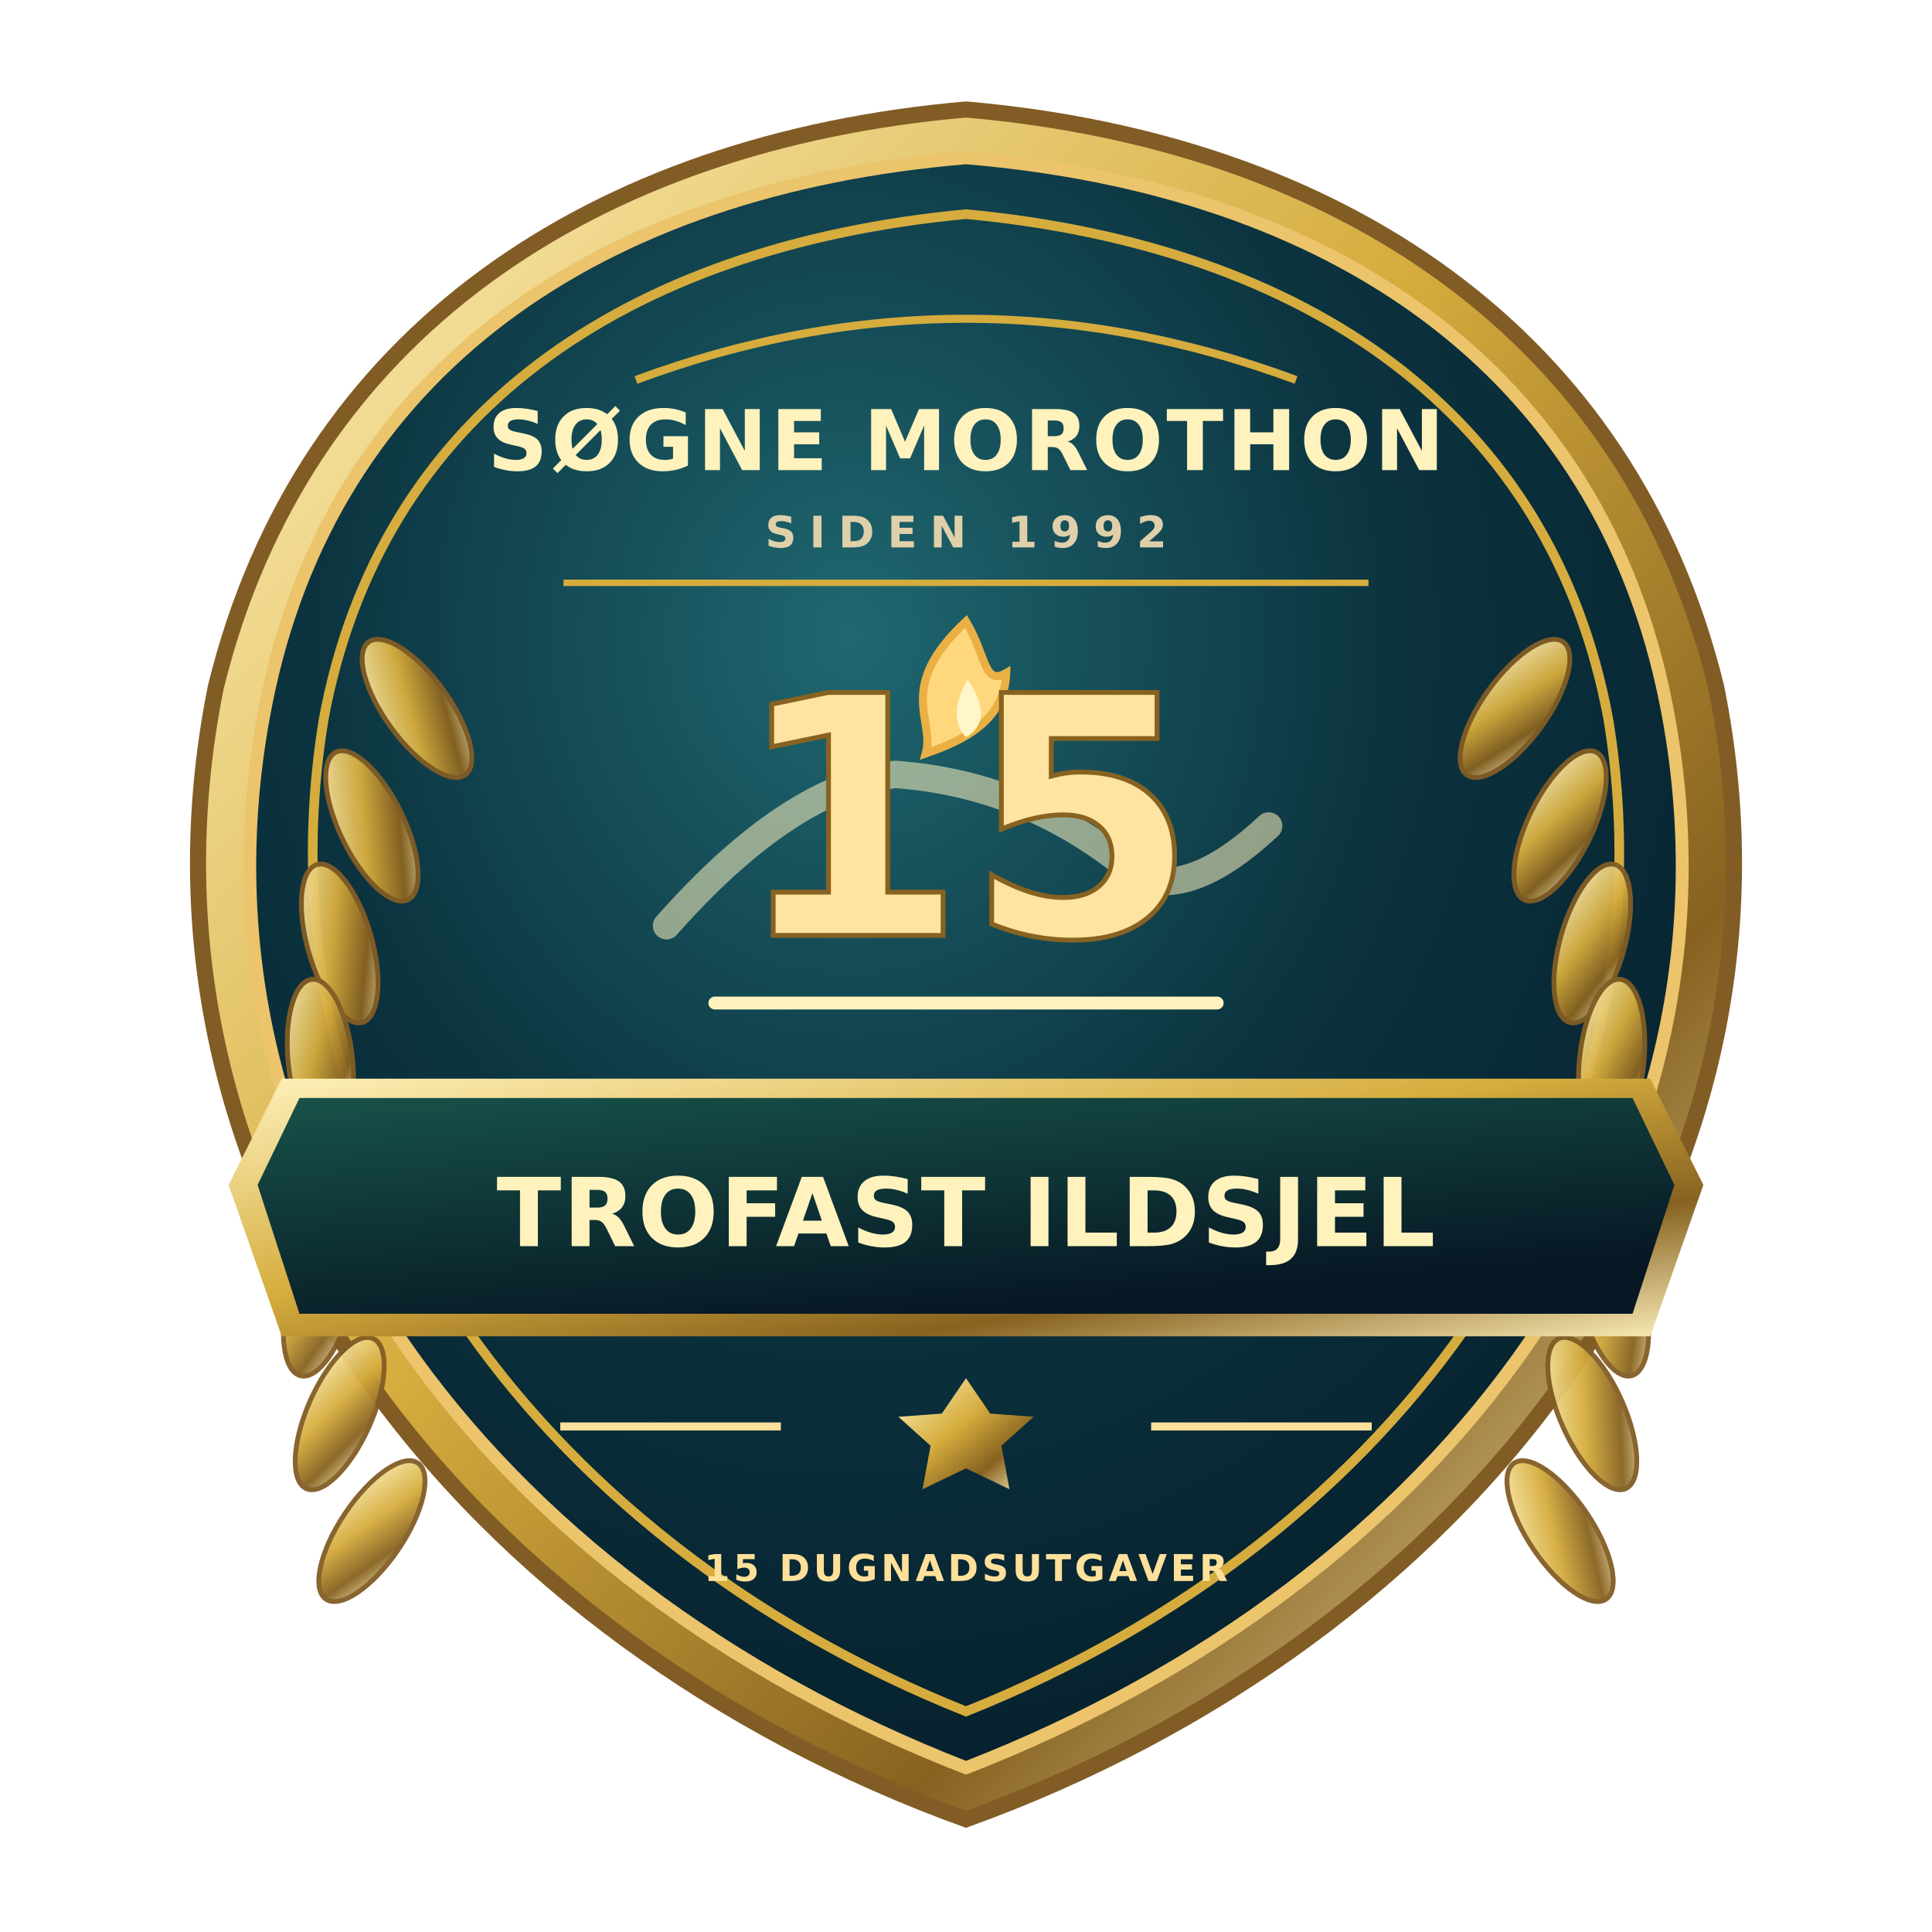
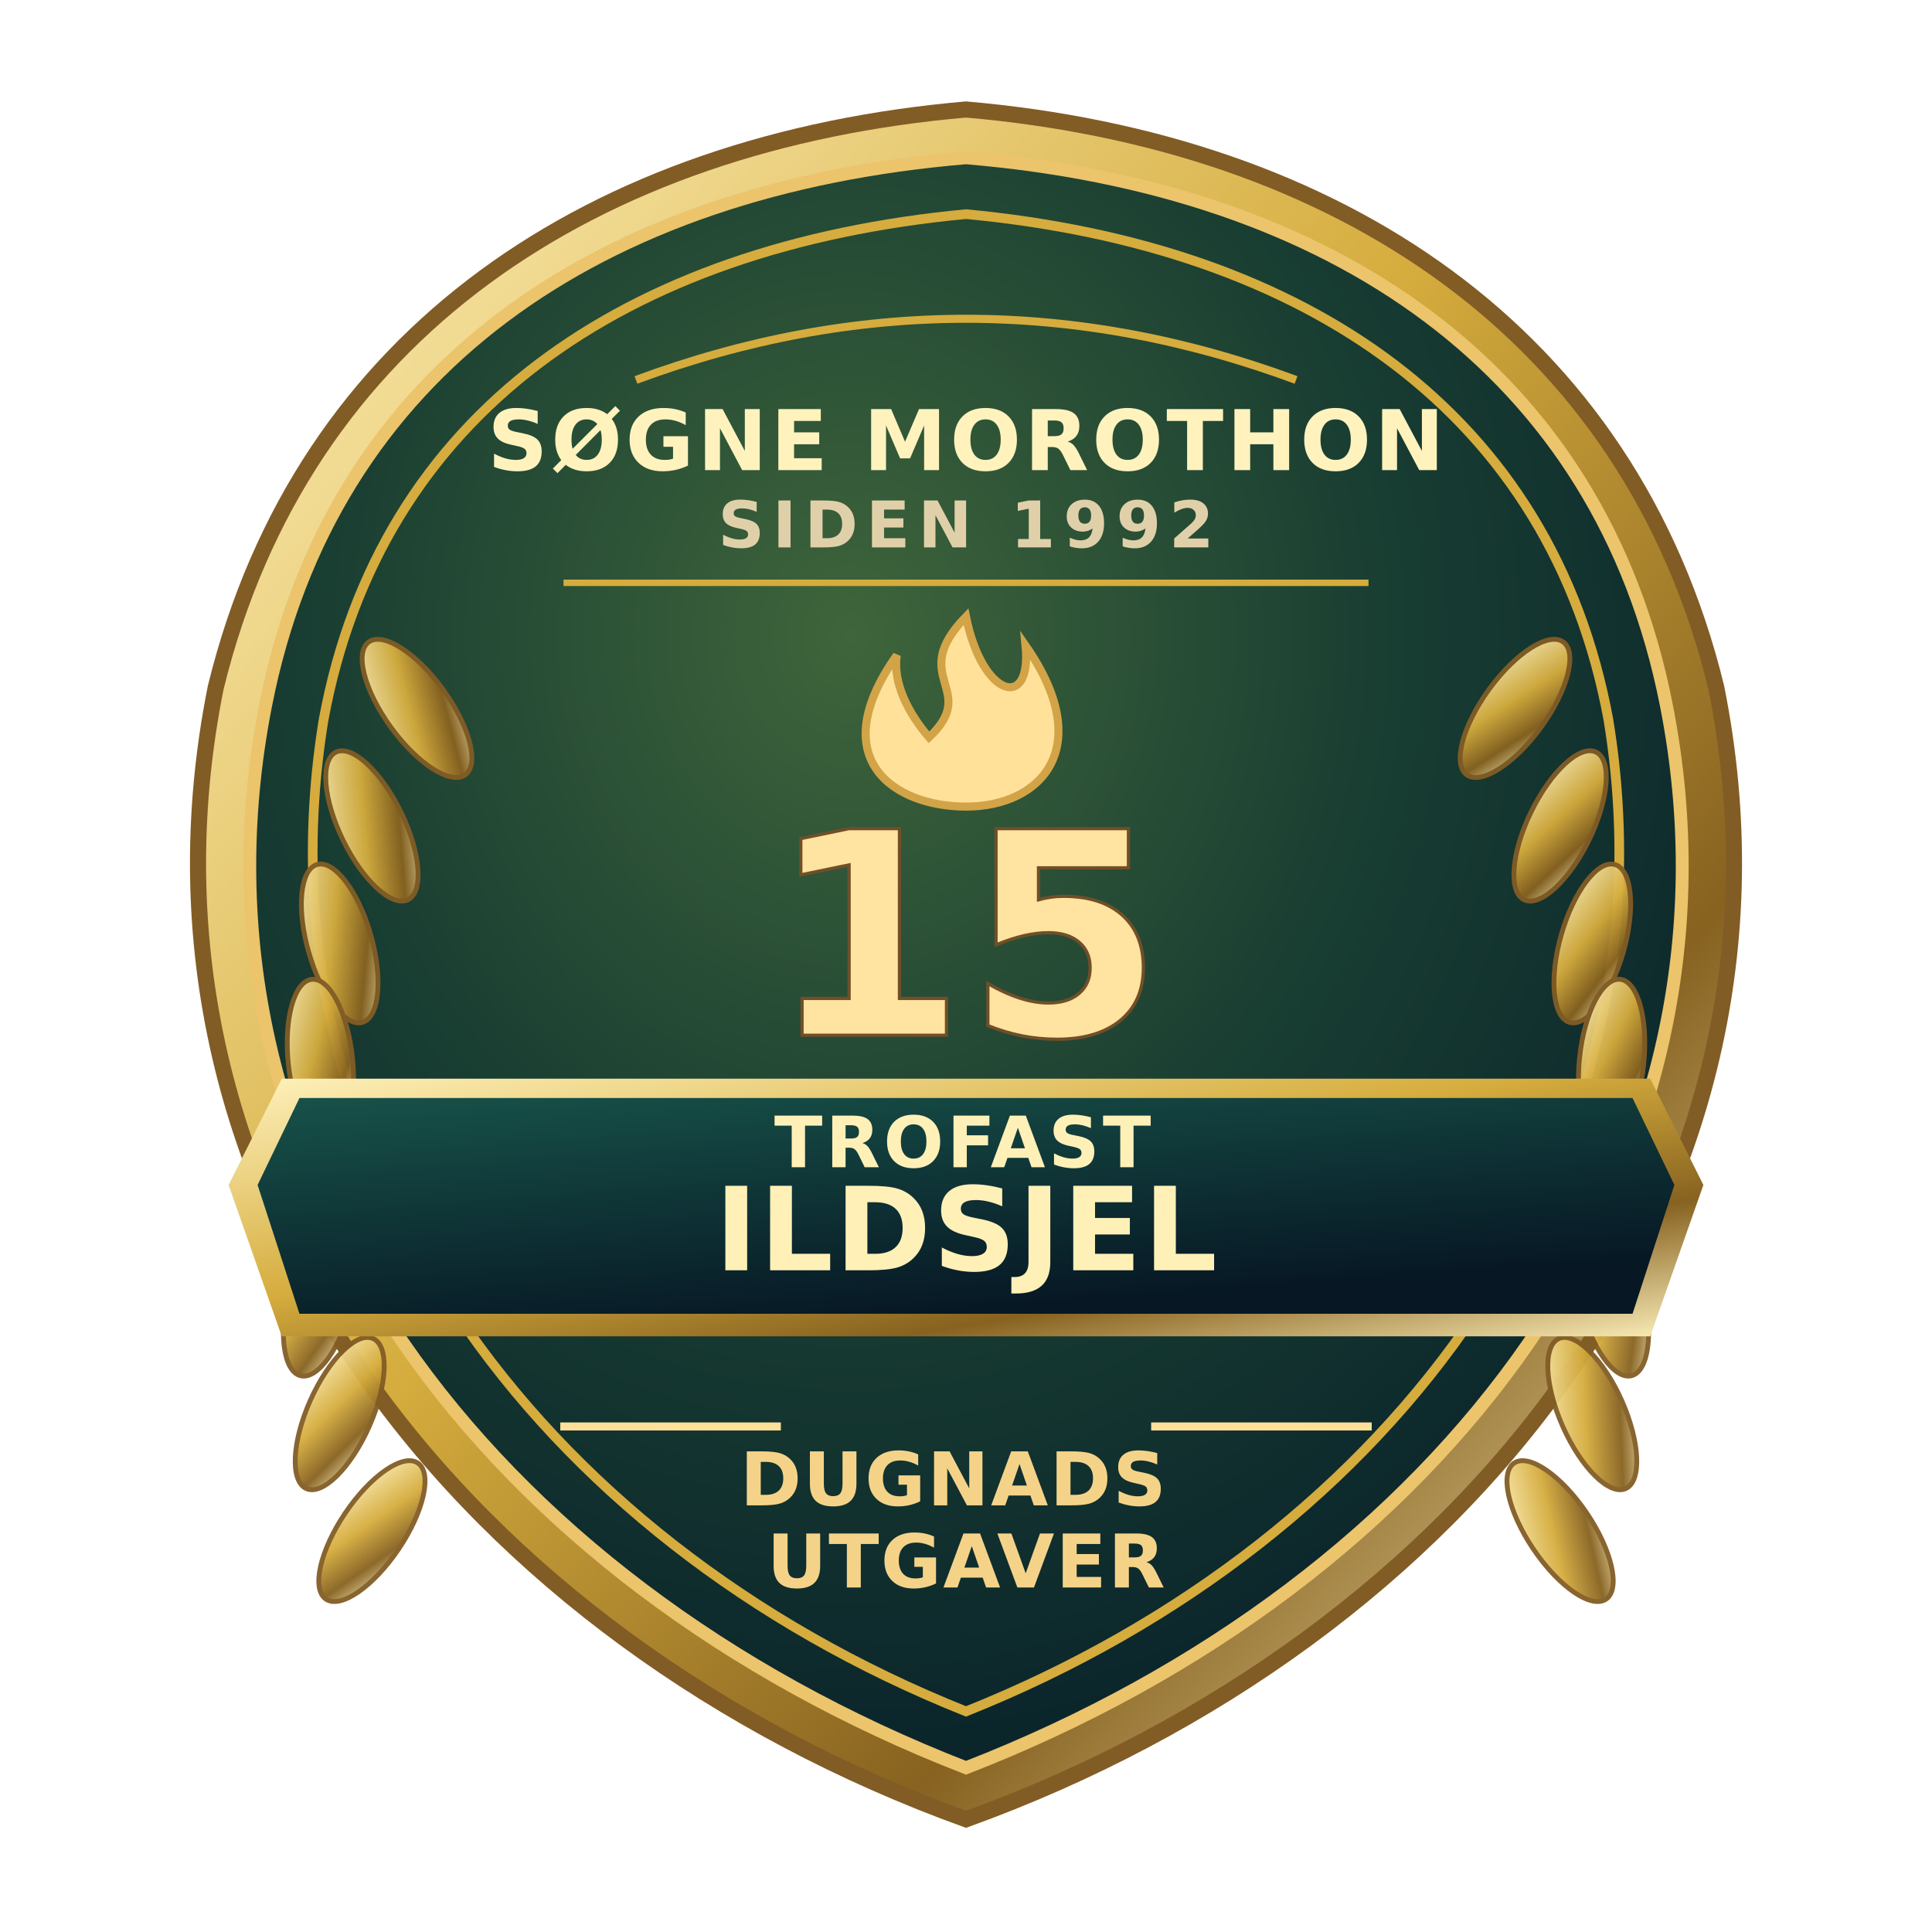
- <svg xmlns="http://www.w3.org/2000/svg" width="2400" height="2400" viewBox="0 0 1200 1200">
+ <svg xmlns="http://www.w3.org/2000/svg" width="2400" height="2400" viewBox="0 0 1200 1200" role="img" aria-labelledby="badge-title badge-desc">
  <defs>
    <linearGradient id="gold" x1="0" y1="0" x2="1" y2="1">
      <stop offset="0%" stop-color="#FFF2BD" />
      <stop offset="44%" stop-color="#D5AC3D" />
      <stop offset="73%" stop-color="#876220" />
      <stop offset="100%" stop-color="#FFF2BD" />
    </linearGradient>
    <radialGradient id="teal" cx="42%" cy="30%" r="82%">
-       <stop offset="0%" stop-color="#1F6770" />
-       <stop offset="46%" stop-color="#0B333F" />
+       <stop offset="0%" stop-color="#3F653B" />
+       <stop offset="46%" stop-color="#183D32" />
      <stop offset="100%" stop-color="#051B28" />
    </radialGradient>
    <linearGradient id="ribbon" x1="0" y1="0" x2="0.5" y2="1">
      <stop offset="0%" stop-color="#175249" />
      <stop offset="100%" stop-color="#071724" />
    </linearGradient>
  </defs>
  <path d="M600 68 C830 88 1012 206 1066 427 C1130 746 907 1019 600 1130 C293 1019 70 746 134 427 C188 206 370 88 600 68Z" fill="url(#gold)" stroke="#825C25" stroke-width="10" />
  <path d="M600 98 C827 117 994 229 1035 438 C1092 728 896 983 600 1098 C304 983 108 728 165 438 C206 229 373 117 600 98Z" fill="url(#teal)" stroke="#EBC46C" stroke-width="8" />
  <path d="M600 133 C812 153 964 257 999 447 C1043 716 868 956 600 1063 C332 956 157 716 201 447 C236 257 388 153 600 133Z" fill="none" stroke="#D5AC3D" stroke-width="6" />
  <ellipse cx="259" cy="440" rx="20" ry="51" transform="rotate(-36 259 440)" fill="url(#gold)" stroke="#825C25" stroke-width="3" opacity=".95" />
  <ellipse cx="231" cy="513" rx="20" ry="51" transform="rotate(-26 231 513)" fill="url(#gold)" stroke="#825C25" stroke-width="3" opacity=".95" />
  <ellipse cx="211" cy="586" rx="20" ry="51" transform="rotate(-16 211 586)" fill="url(#gold)" stroke="#825C25" stroke-width="3" opacity=".95" />
  <ellipse cx="199" cy="659" rx="20" ry="51" transform="rotate(-6 199 659)" fill="url(#gold)" stroke="#825C25" stroke-width="3" opacity=".95" />
  <ellipse cx="195" cy="732" rx="20" ry="51" transform="rotate(4 195 732)" fill="url(#gold)" stroke="#825C25" stroke-width="3" opacity=".95" />
  <ellipse cx="199" cy="805" rx="20" ry="51" transform="rotate(14 199 805)" fill="url(#gold)" stroke="#825C25" stroke-width="3" opacity=".95" />
  <ellipse cx="211" cy="878" rx="20" ry="51" transform="rotate(24 211 878)" fill="url(#gold)" stroke="#825C25" stroke-width="3" opacity=".95" />
  <ellipse cx="231" cy="951" rx="20" ry="51" transform="rotate(34 231 951)" fill="url(#gold)" stroke="#825C25" stroke-width="3" opacity=".95" />
  <ellipse cx="941" cy="440" rx="20" ry="51" transform="rotate(36 941 440)" fill="url(#gold)" stroke="#825C25" stroke-width="3" opacity=".95" />
  <ellipse cx="969" cy="513" rx="20" ry="51" transform="rotate(26 969 513)" fill="url(#gold)" stroke="#825C25" stroke-width="3" opacity=".95" />
  <ellipse cx="989" cy="586" rx="20" ry="51" transform="rotate(16 989 586)" fill="url(#gold)" stroke="#825C25" stroke-width="3" opacity=".95" />
  <ellipse cx="1001" cy="659" rx="20" ry="51" transform="rotate(6 1001 659)" fill="url(#gold)" stroke="#825C25" stroke-width="3" opacity=".95" />
  <ellipse cx="1005" cy="732" rx="20" ry="51" transform="rotate(-4 1005 732)" fill="url(#gold)" stroke="#825C25" stroke-width="3" opacity=".95" />
  <ellipse cx="1001" cy="805" rx="20" ry="51" transform="rotate(-14 1001 805)" fill="url(#gold)" stroke="#825C25" stroke-width="3" opacity=".95" />
  <ellipse cx="989" cy="878" rx="20" ry="51" transform="rotate(-24 989 878)" fill="url(#gold)" stroke="#825C25" stroke-width="3" opacity=".95" />
  <ellipse cx="969" cy="951" rx="20" ry="51" transform="rotate(-34 969 951)" fill="url(#gold)" stroke="#825C25" stroke-width="3" opacity=".95" />
  <path d="M395 236 Q600 160 805 236" stroke="#D5AC3D" stroke-width="5" fill="none" />
-   <text x="600" y="292" text-anchor="middle" font-family="DejaVu Sans" font-size="52" font-weight="900" letter-spacing="2" fill="#FFF2BD">SØGNE MOROTHON</text>
-   <text x="600" y="340" text-anchor="middle" font-family="DejaVu Sans" font-size="27" font-weight="bold" letter-spacing="8" fill="#E0D0AA">SIDEN 1992</text>
+   <text x="600" y="292" text-anchor="middle" font-family="DejaVu Sans, Arial, sans-serif" font-size="52" font-weight="900" letter-spacing="2" fill="#FFF2BD">SØGNE MOROTHON</text>
+   <text x="600" y="340" text-anchor="middle" font-family="DejaVu Sans, Arial, sans-serif" font-size="40" font-weight="bold" letter-spacing="5" fill="#E0D0AA">SIDEN 1992</text>
  <path d="M350 362 H850" stroke="#D5AC3D" stroke-width="4" />
-   <path d="M600 386 C556 427 581 447 575 468 C598 460 624 448 625 418 C611 426 613 408 600 386 Z" fill="#FFD77D" stroke="#EAB044" stroke-width="5" />
-   <path d="M601 422 Q588 445 600 458 Q618 447 601 422" fill="#FFF7C9" />
-   <g transform="translate(600 505)">
-     <path d="M-186 70 Q-110 -16 -44 -24 Q41 -18 108 40 Q141 52 188 8" fill="none" stroke="#FFF2BD" stroke-width="17" stroke-linecap="round" opacity=".55" />
-     <text x="0" y="76" text-anchor="middle" font-family="DejaVu Sans" font-size="207" font-weight="900" fill="#FFE3A0" stroke="#876220" stroke-width="3">15</text>
-     <path d="M-156 118 H156" stroke="#FFF2BD" stroke-width="8" stroke-linecap="round" />
+   <g data-role="emblem">
+     <path d="M600 383 C563 421 609 428 577 458 C560 438 555 420 557 407 C511 472 556 501 600 501 C647 501 681 464 637 401 C641 442 610 433 600 383 Z" fill="#FFE19A" stroke="#D2A447" stroke-width="5" />
  </g>
+   <text data-role="count" x="600" y="643" text-anchor="middle" font-family="DejaVu Sans, Arial, sans-serif" font-size="176" font-weight="900" fill="#FFE3A0" stroke="#704F28" stroke-width="2">15</text>
+   <path d="M456 656 H744" stroke="url(#gold)" stroke-width="5" stroke-linecap="round" />
  <path d="M175 670 L1025 670 L1058 736 L1025 830 L175 830 L142 736Z" fill="url(#gold)" />
  <path d="M186 682 L1014 682 L1040 736 L1014 816 L186 816 L160 736Z" fill="url(#ribbon)" />
-   <text x="600" y="774" text-anchor="middle" font-family="DejaVu Sans" font-size="59" font-weight="900" letter-spacing="1" fill="#FFF2BD">TROFAST ILDSJEL</text>
+   <text data-role="title" text-anchor="middle" font-family="DejaVu Sans, Arial, sans-serif" font-weight="900" fill="#FFF0B7">
+     <tspan x="600" y="725" font-size="44" letter-spacing="2">TROFAST</tspan>
+     <tspan x="600" y="789" font-size="72" letter-spacing="1">ILDSJEL</tspan>
+   </text>
  <path d="M348 886 H485 M715 886 H852" stroke="#FFE09A" stroke-width="5" />
-   <polygon points="600,856 615,878 642,880 622,898 627,925 600,912 573,925 578,898 558,880 585,878" fill="url(#gold)" />
-   <text x="600" y="982" text-anchor="middle" font-family="DejaVu Sans" font-size="23" letter-spacing="2.2" font-weight="bold" fill="#FFE09A">15 DUGNADSUTGAVER</text>
+   <text data-role="caption" aria-label="15 DUGNADSUTGAVER" text-anchor="middle" font-family="DejaVu Sans, Arial, sans-serif" font-size="46" font-weight="bold" letter-spacing="1" fill="#F4D389">
+     <tspan x="600" y="935">DUGNADS</tspan>
+     <tspan x="600" y="986">UTGAVER</tspan>
+   </text>
</svg>
